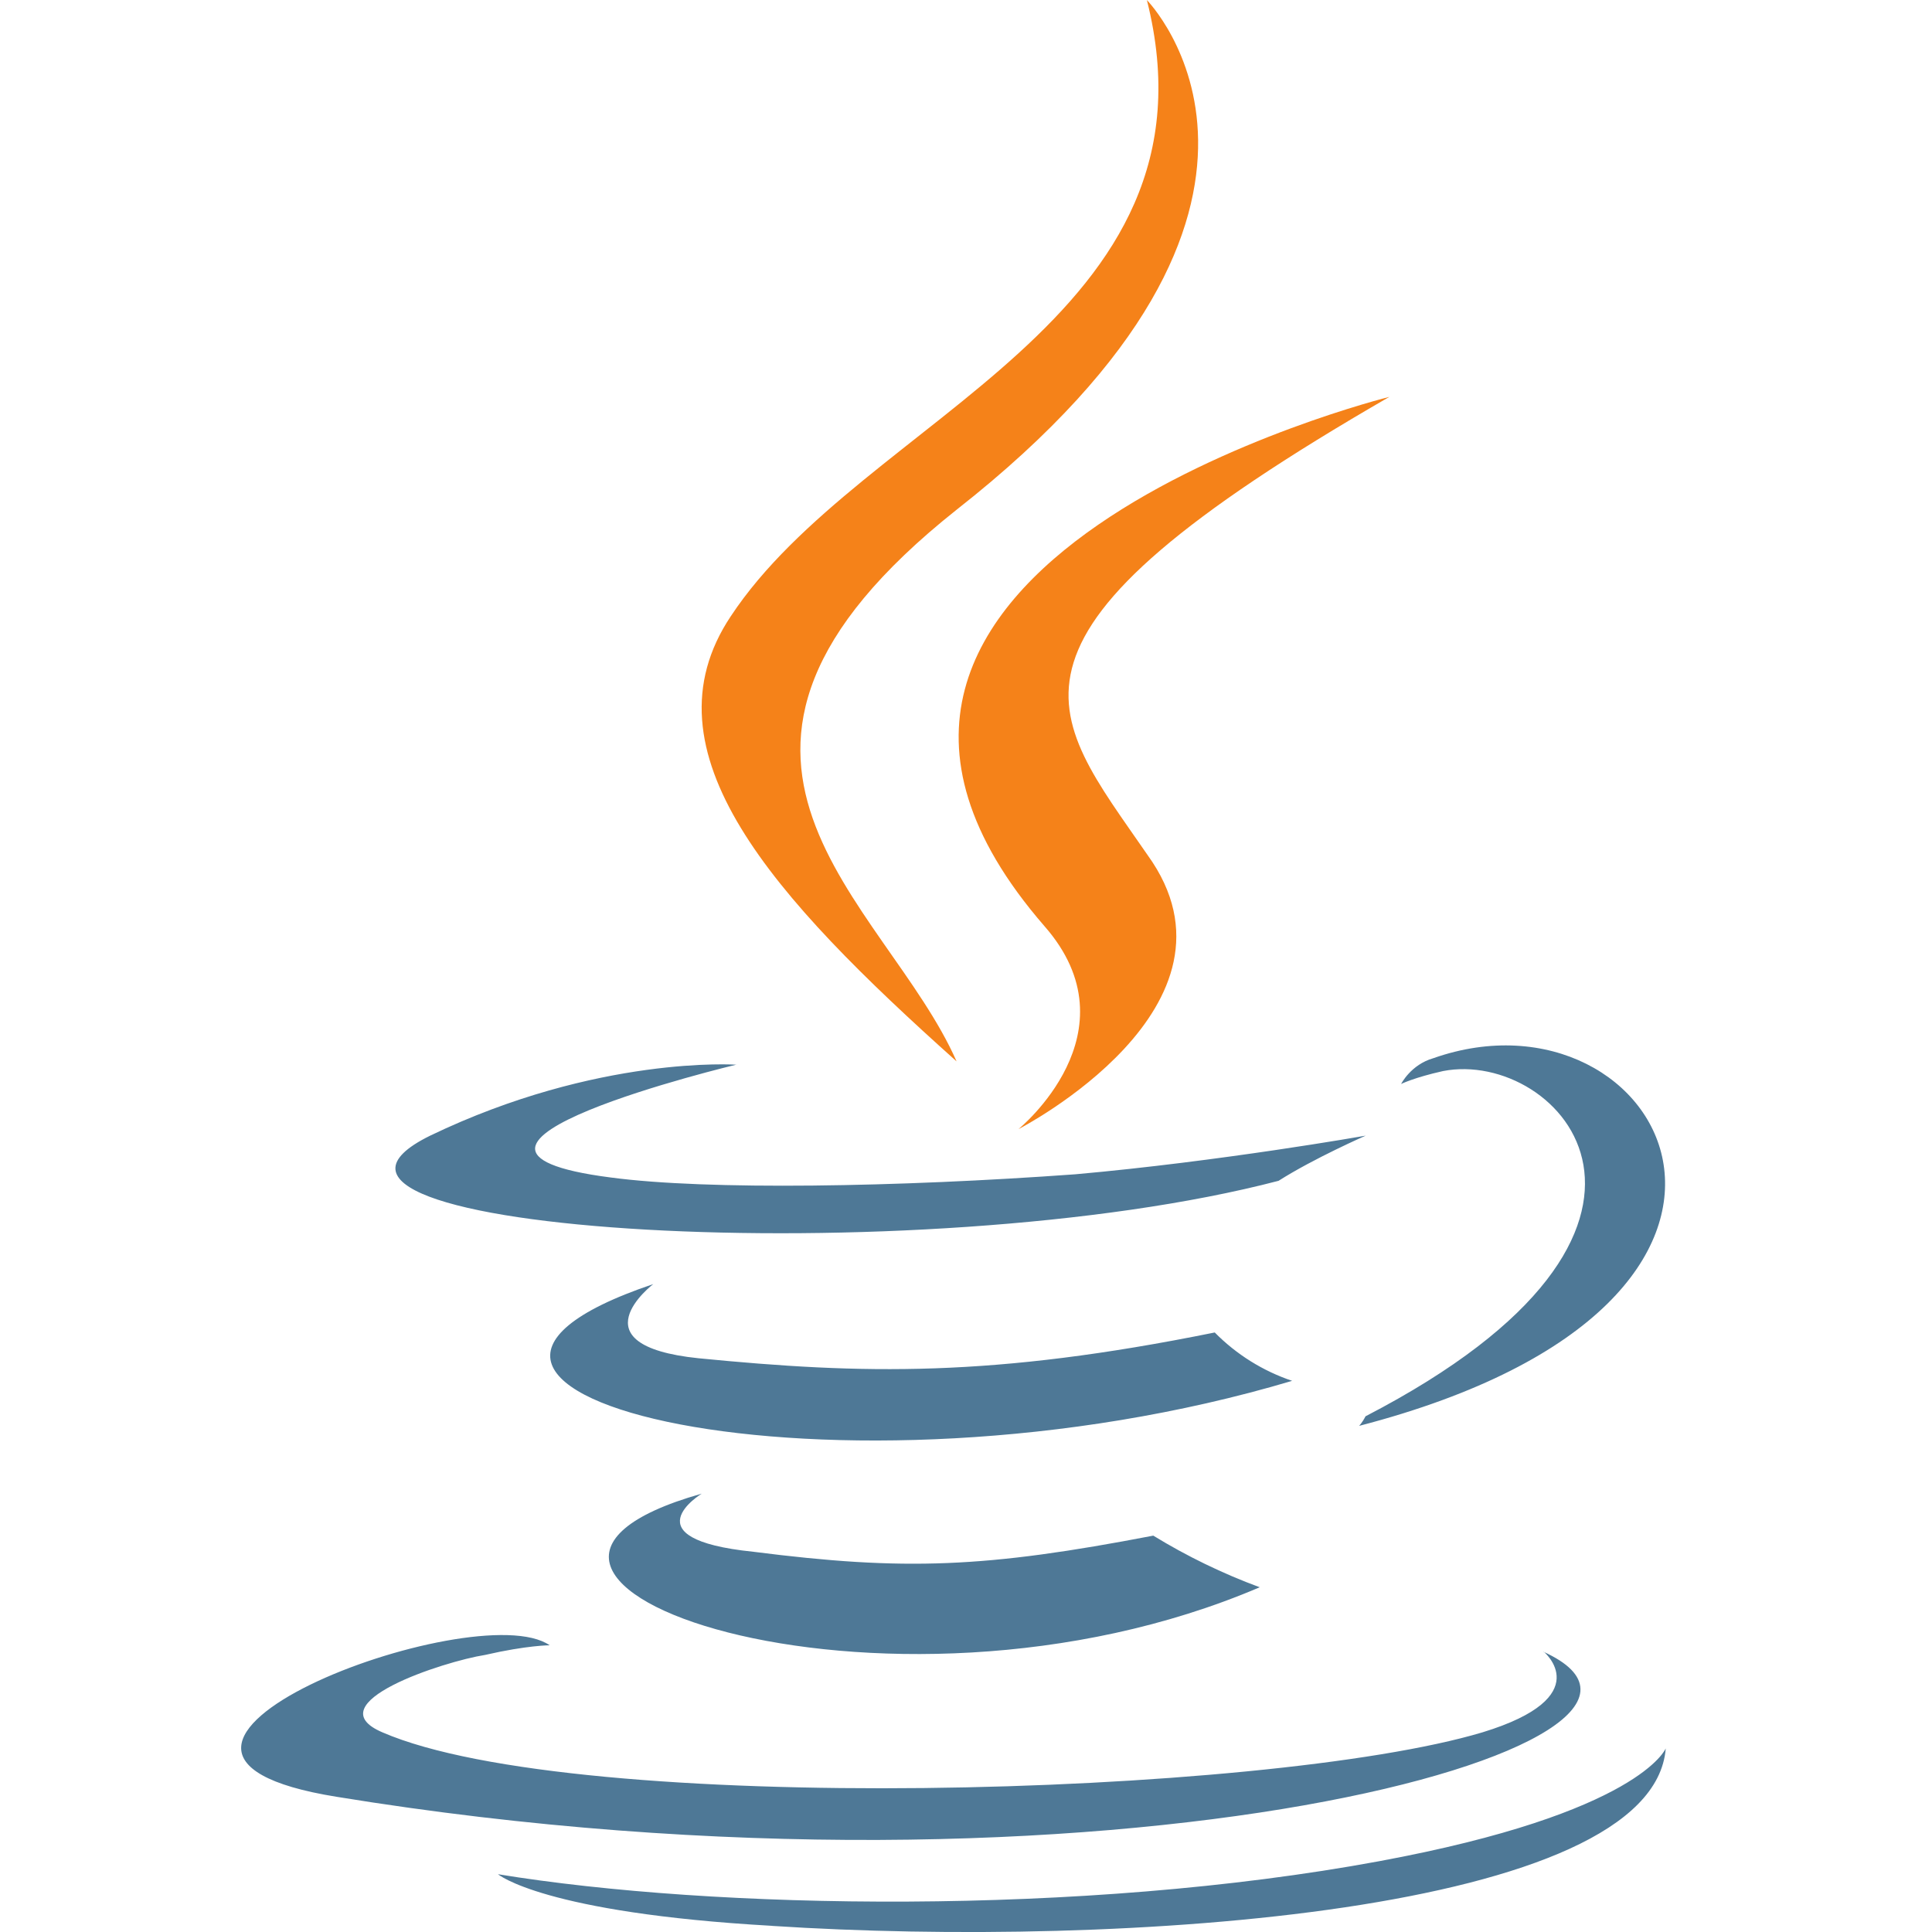
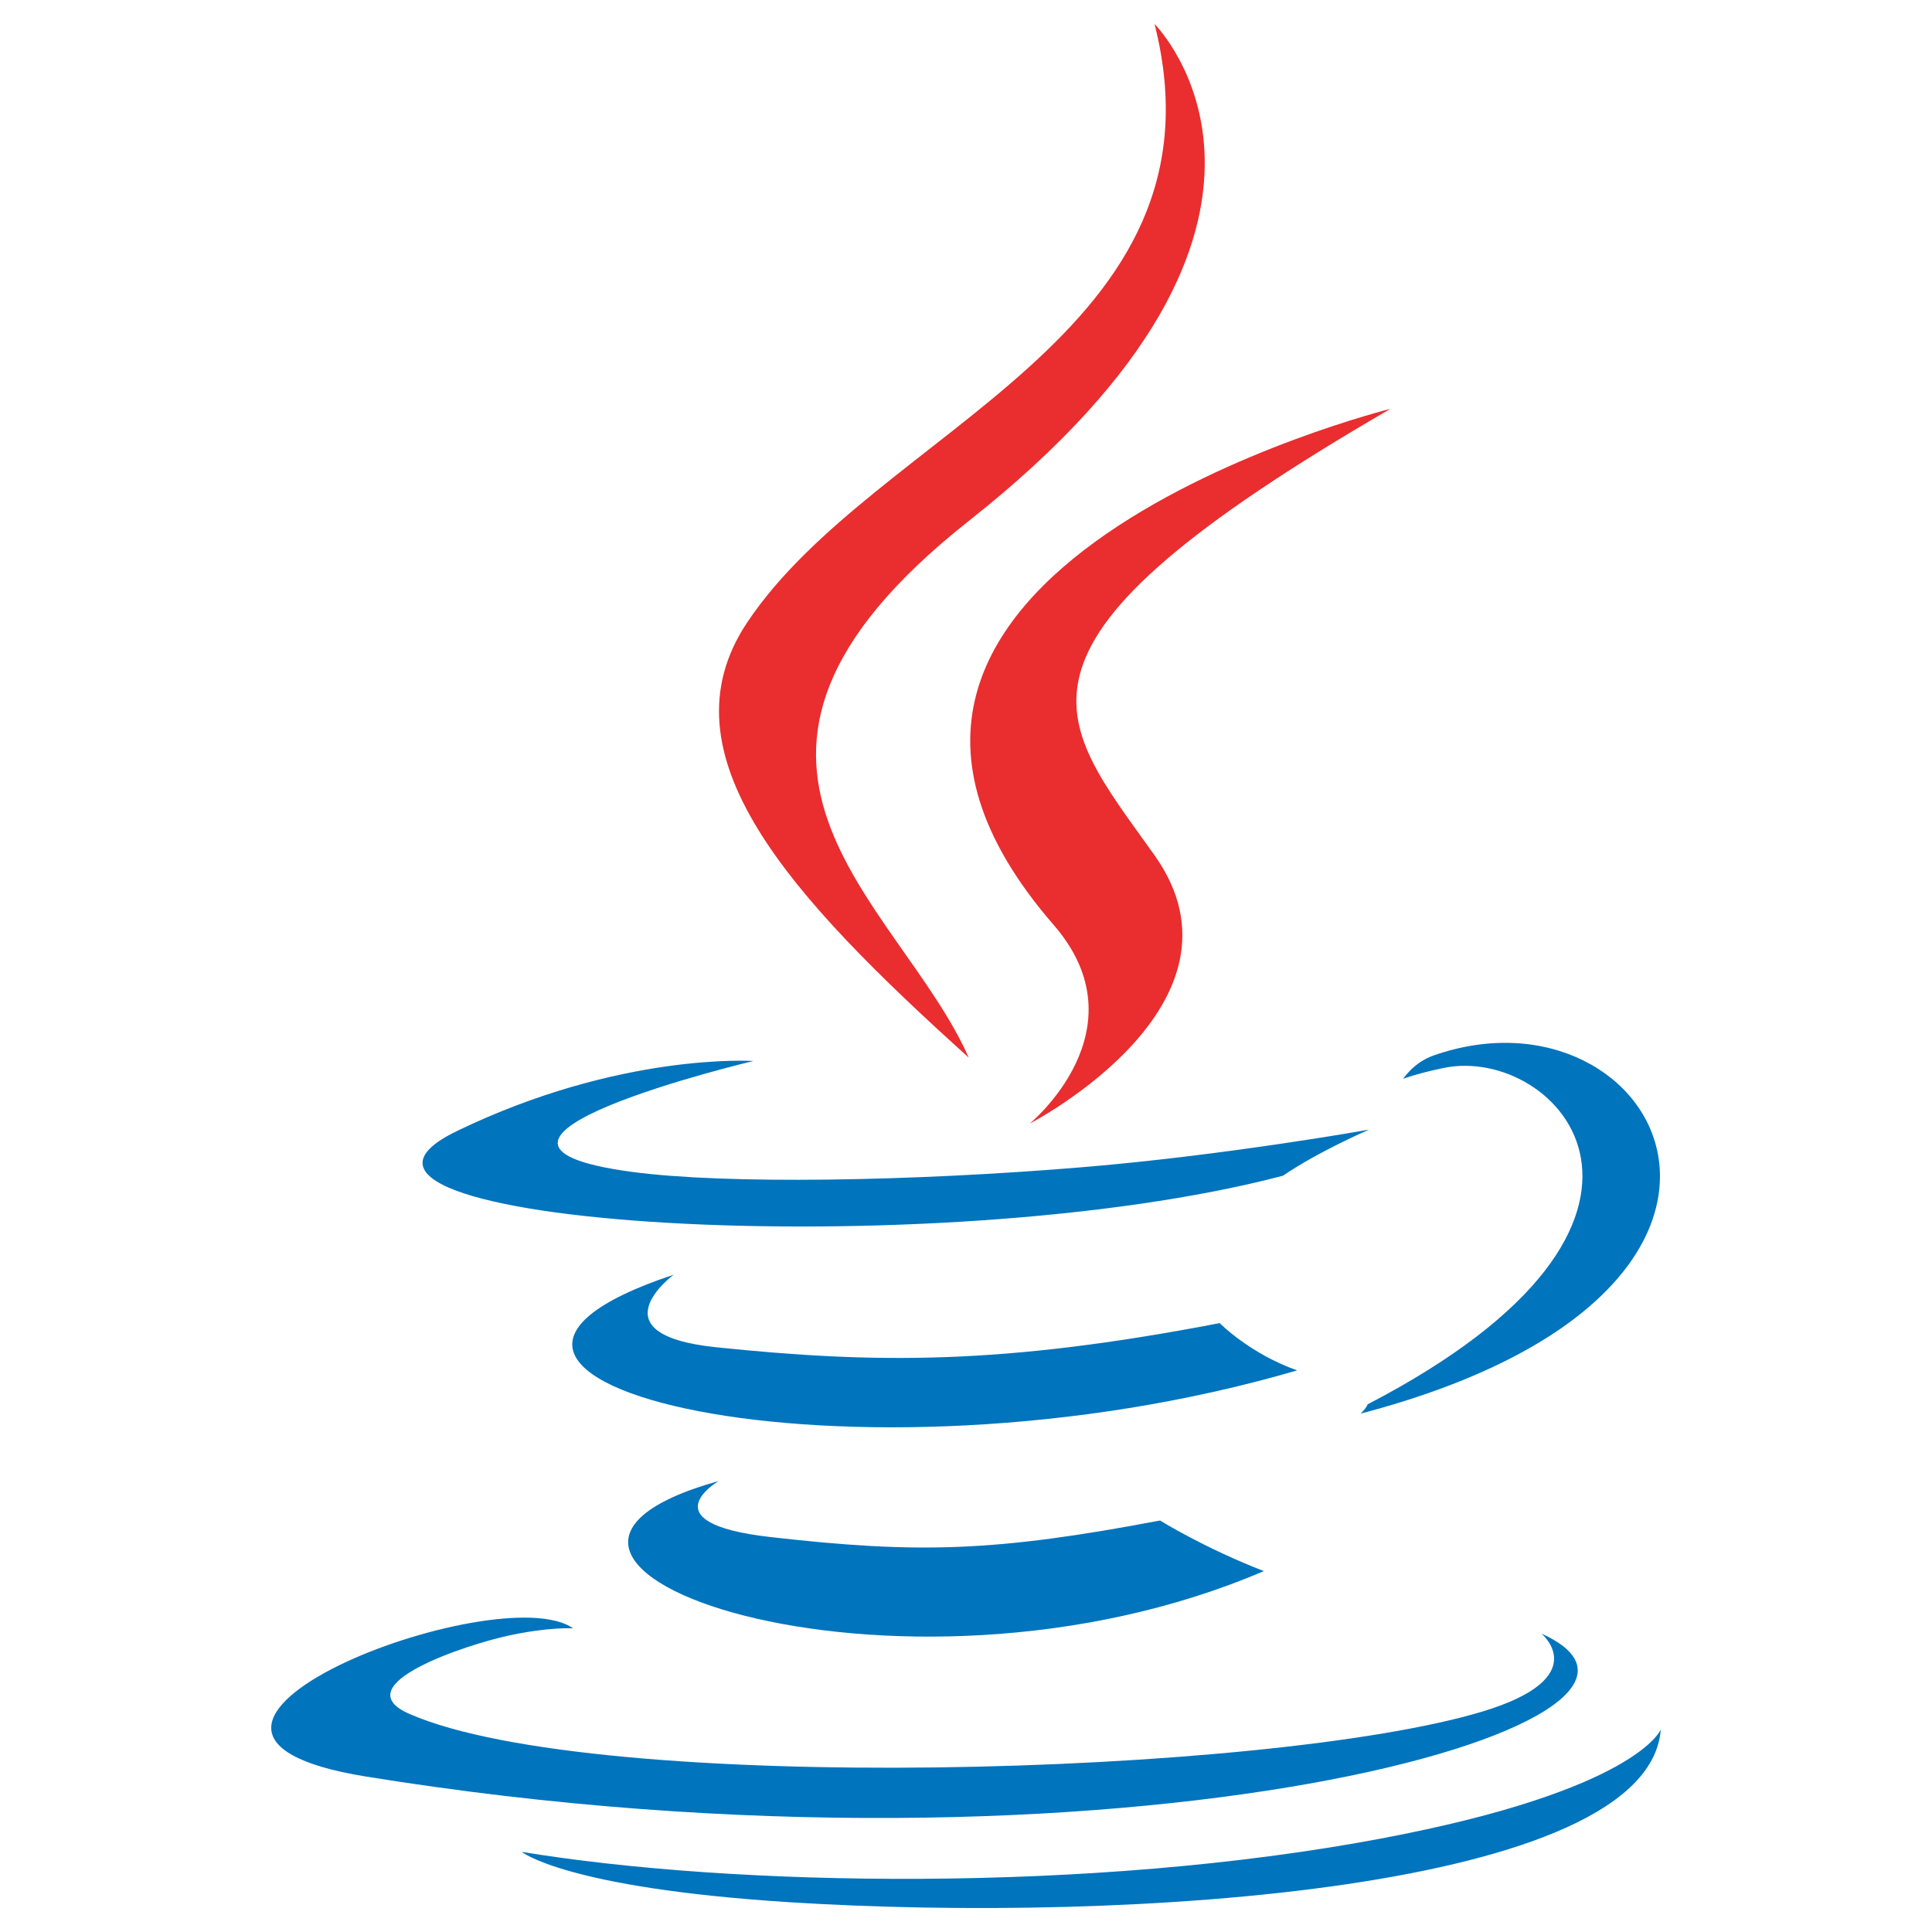
- <svg xmlns="http://www.w3.org/2000/svg" width="64" height="64" viewBox="0 0 32 32">
-   <path d="M11.622 24.74s-1.23.748.855.962c2.51.32 3.847.267 6.625-.267a10.02 10.02 0 0 0 1.763.855c-6.25 2.672-14.16-.16-9.244-1.55zm-.8-3.473s-1.336 1.015.748 1.23c2.725.267 4.862.32 8.55-.427a3.26 3.26 0 0 0 1.282.801c-7.534 2.244-15.976.214-10.58-1.603zm14.747 6.09s.908.748-1.015 1.336c-3.58 1.07-15.014 1.39-18.22 0-1.122-.48 1.015-1.175 1.7-1.282.695-.16 1.07-.16 1.07-.16-1.23-.855-8.175 1.763-3.526 2.51 12.77 2.084 23.296-.908 19.983-2.404zM12.2 17.633s-5.824 1.39-2.084 1.87c1.603.214 4.755.16 7.694-.053 2.404-.214 4.81-.64 4.81-.64s-.855.374-1.443.748c-5.93 1.55-17.312.855-14.052-.748 2.778-1.336 5.076-1.175 5.076-1.175zm10.42 5.824c5.984-3.1 3.206-6.09 1.282-5.717-.48.107-.695.214-.695.214s.16-.32.534-.427c3.794-1.336 6.786 4.007-1.23 6.09 0 0 .053-.053.107-.16zm-9.83 8.442c5.77.374 14.587-.214 14.8-2.94 0 0-.427 1.07-4.755 1.87-4.916.908-11.007.8-14.587.214 0 0 .748.64 4.542.855z" fill="#4e7896" />
-   <path d="M18.996.001s3.313 3.366-3.152 8.442c-5.183 4.114-1.175 6.465 0 9.137-3.046-2.725-5.236-5.13-3.74-7.373C14.294 6.893 20.332 5.3 18.996.001zm-1.7 15.335c1.55 1.763-.427 3.366-.427 3.366s3.954-2.03 2.137-4.542c-1.656-2.404-2.94-3.58 4.007-7.587 0 0-10.953 2.725-5.717 8.763z" fill="#f58219" />
+ <svg xmlns="http://www.w3.org/2000/svg" viewBox="0 0 128 128" id="java">
+   <path fill="#0074BD" d="M47.617 98.12s-4.767 2.774 3.397 3.71c9.892 1.13 14.947.968 25.845-1.092 0 0 2.871 1.795 6.873 3.351-24.439 10.47-55.308-.607-36.115-5.969zM44.629 84.455s-5.348 3.959 2.823 4.805c10.567 1.091 18.91 1.18 33.354-1.6 0 0 1.993 2.025 5.132 3.131-29.542 8.64-62.446.68-41.309-6.336z" />
+   <path fill="#EA2D2E" d="M69.802 61.271c6.025 6.935-1.58 13.17-1.58 13.17s15.289-7.891 8.269-17.777c-6.559-9.215-11.587-13.792 15.635-29.58 0 .001-42.731 10.67-22.324 34.187z" />
+   <path fill="#0074BD" d="M102.123 108.229s3.529 2.91-3.888 5.159c-14.102 4.272-58.706 5.56-71.094.171-4.451-1.938 3.899-4.625 6.526-5.192 2.739-.593 4.303-.485 4.303-.485-4.953-3.487-32.013 6.85-13.743 9.815 49.821 8.076 90.817-3.637 77.896-9.468zM49.912 70.294s-22.686 5.389-8.033 7.348c6.188.828 18.518.638 30.011-.326 9.39-.789 18.813-2.474 18.813-2.474s-3.308 1.419-5.704 3.053c-23.042 6.061-67.544 3.238-54.731-2.958 10.832-5.239 19.644-4.643 19.644-4.643zM90.609 93.041c23.421-12.167 12.591-23.86 5.032-22.285-1.848.385-2.677.72-2.677.72s.688-1.079 2-1.543c14.953-5.255 26.451 15.503-4.823 23.725 0-.002.359-.327.468-.617z" />
+   <path fill="#EA2D2E" d="M76.491 1.587s12.968 12.976-12.303 32.923c-20.266 16.006-4.621 25.13-.007 35.559-11.831-10.673-20.509-20.07-14.688-28.815 8.548-12.834 32.229-19.059 26.998-39.667z" />
+   <path fill="#0074BD" d="M52.214 126.021c22.476 1.437 57-.8 57.817-11.436 0 0-1.571 4.032-18.577 7.231-19.186 3.612-42.854 3.191-56.887.874 0 .001 2.875 2.381 17.647 3.331z" />
</svg>
